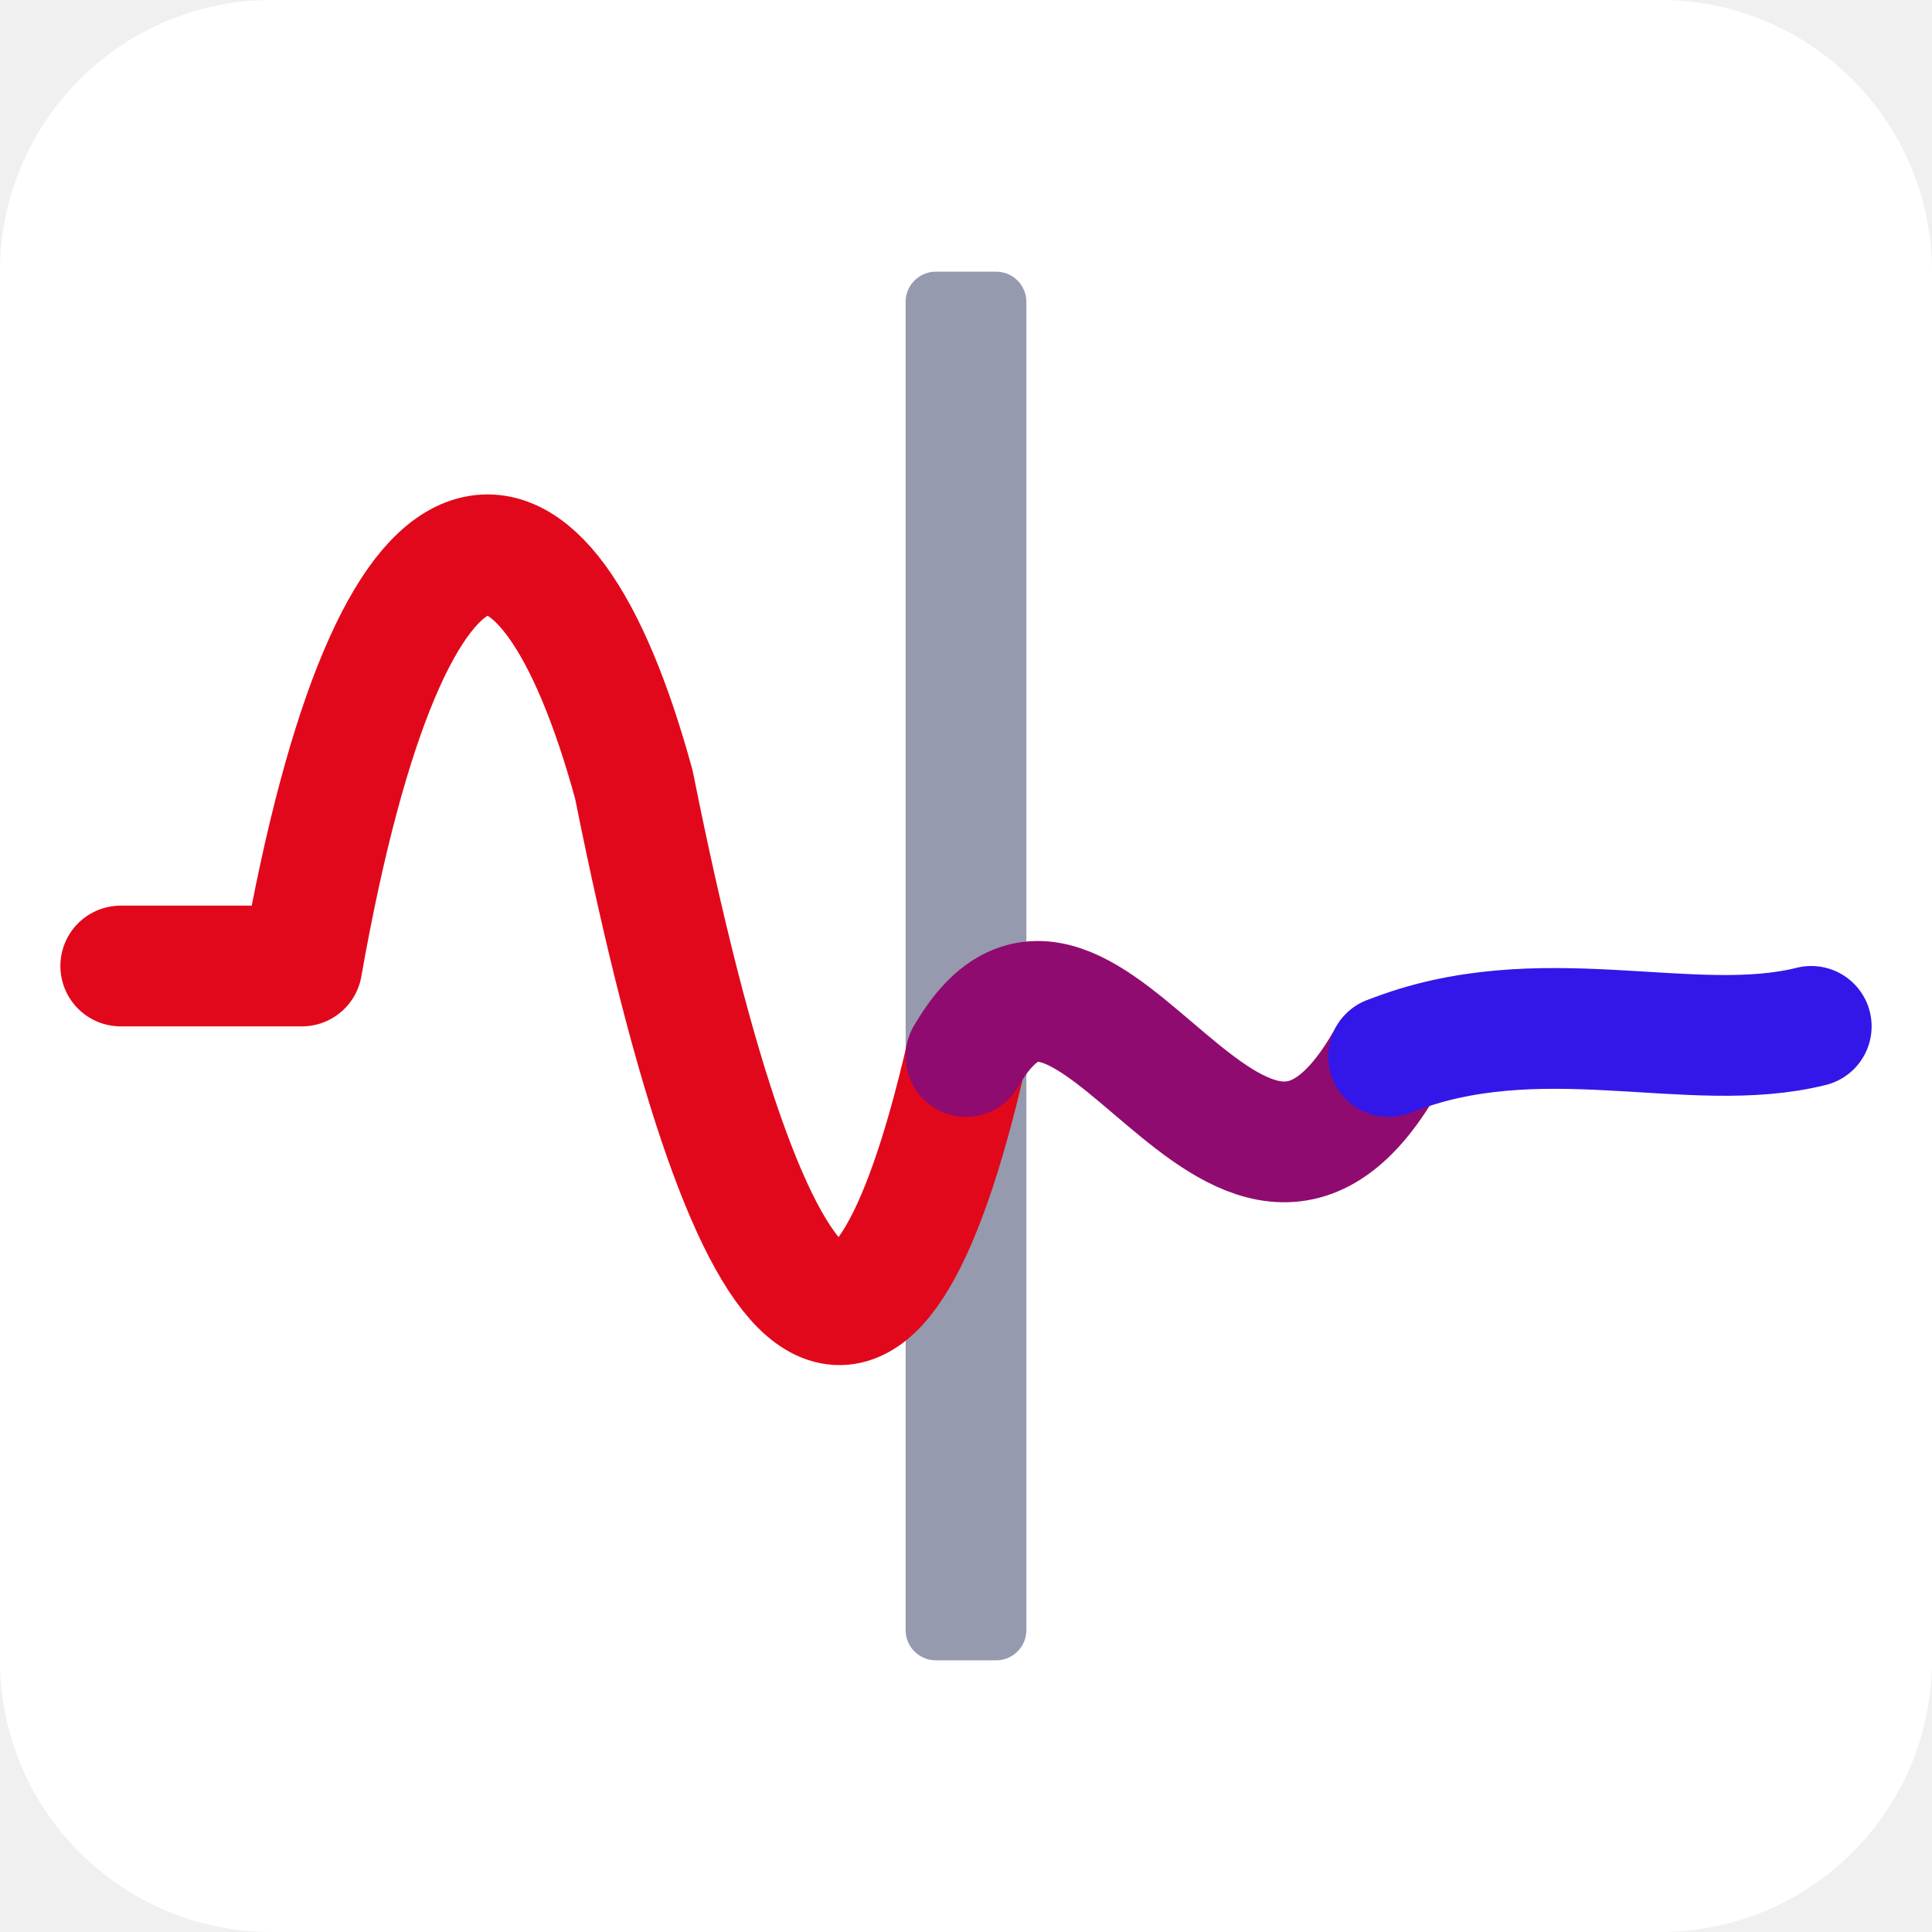
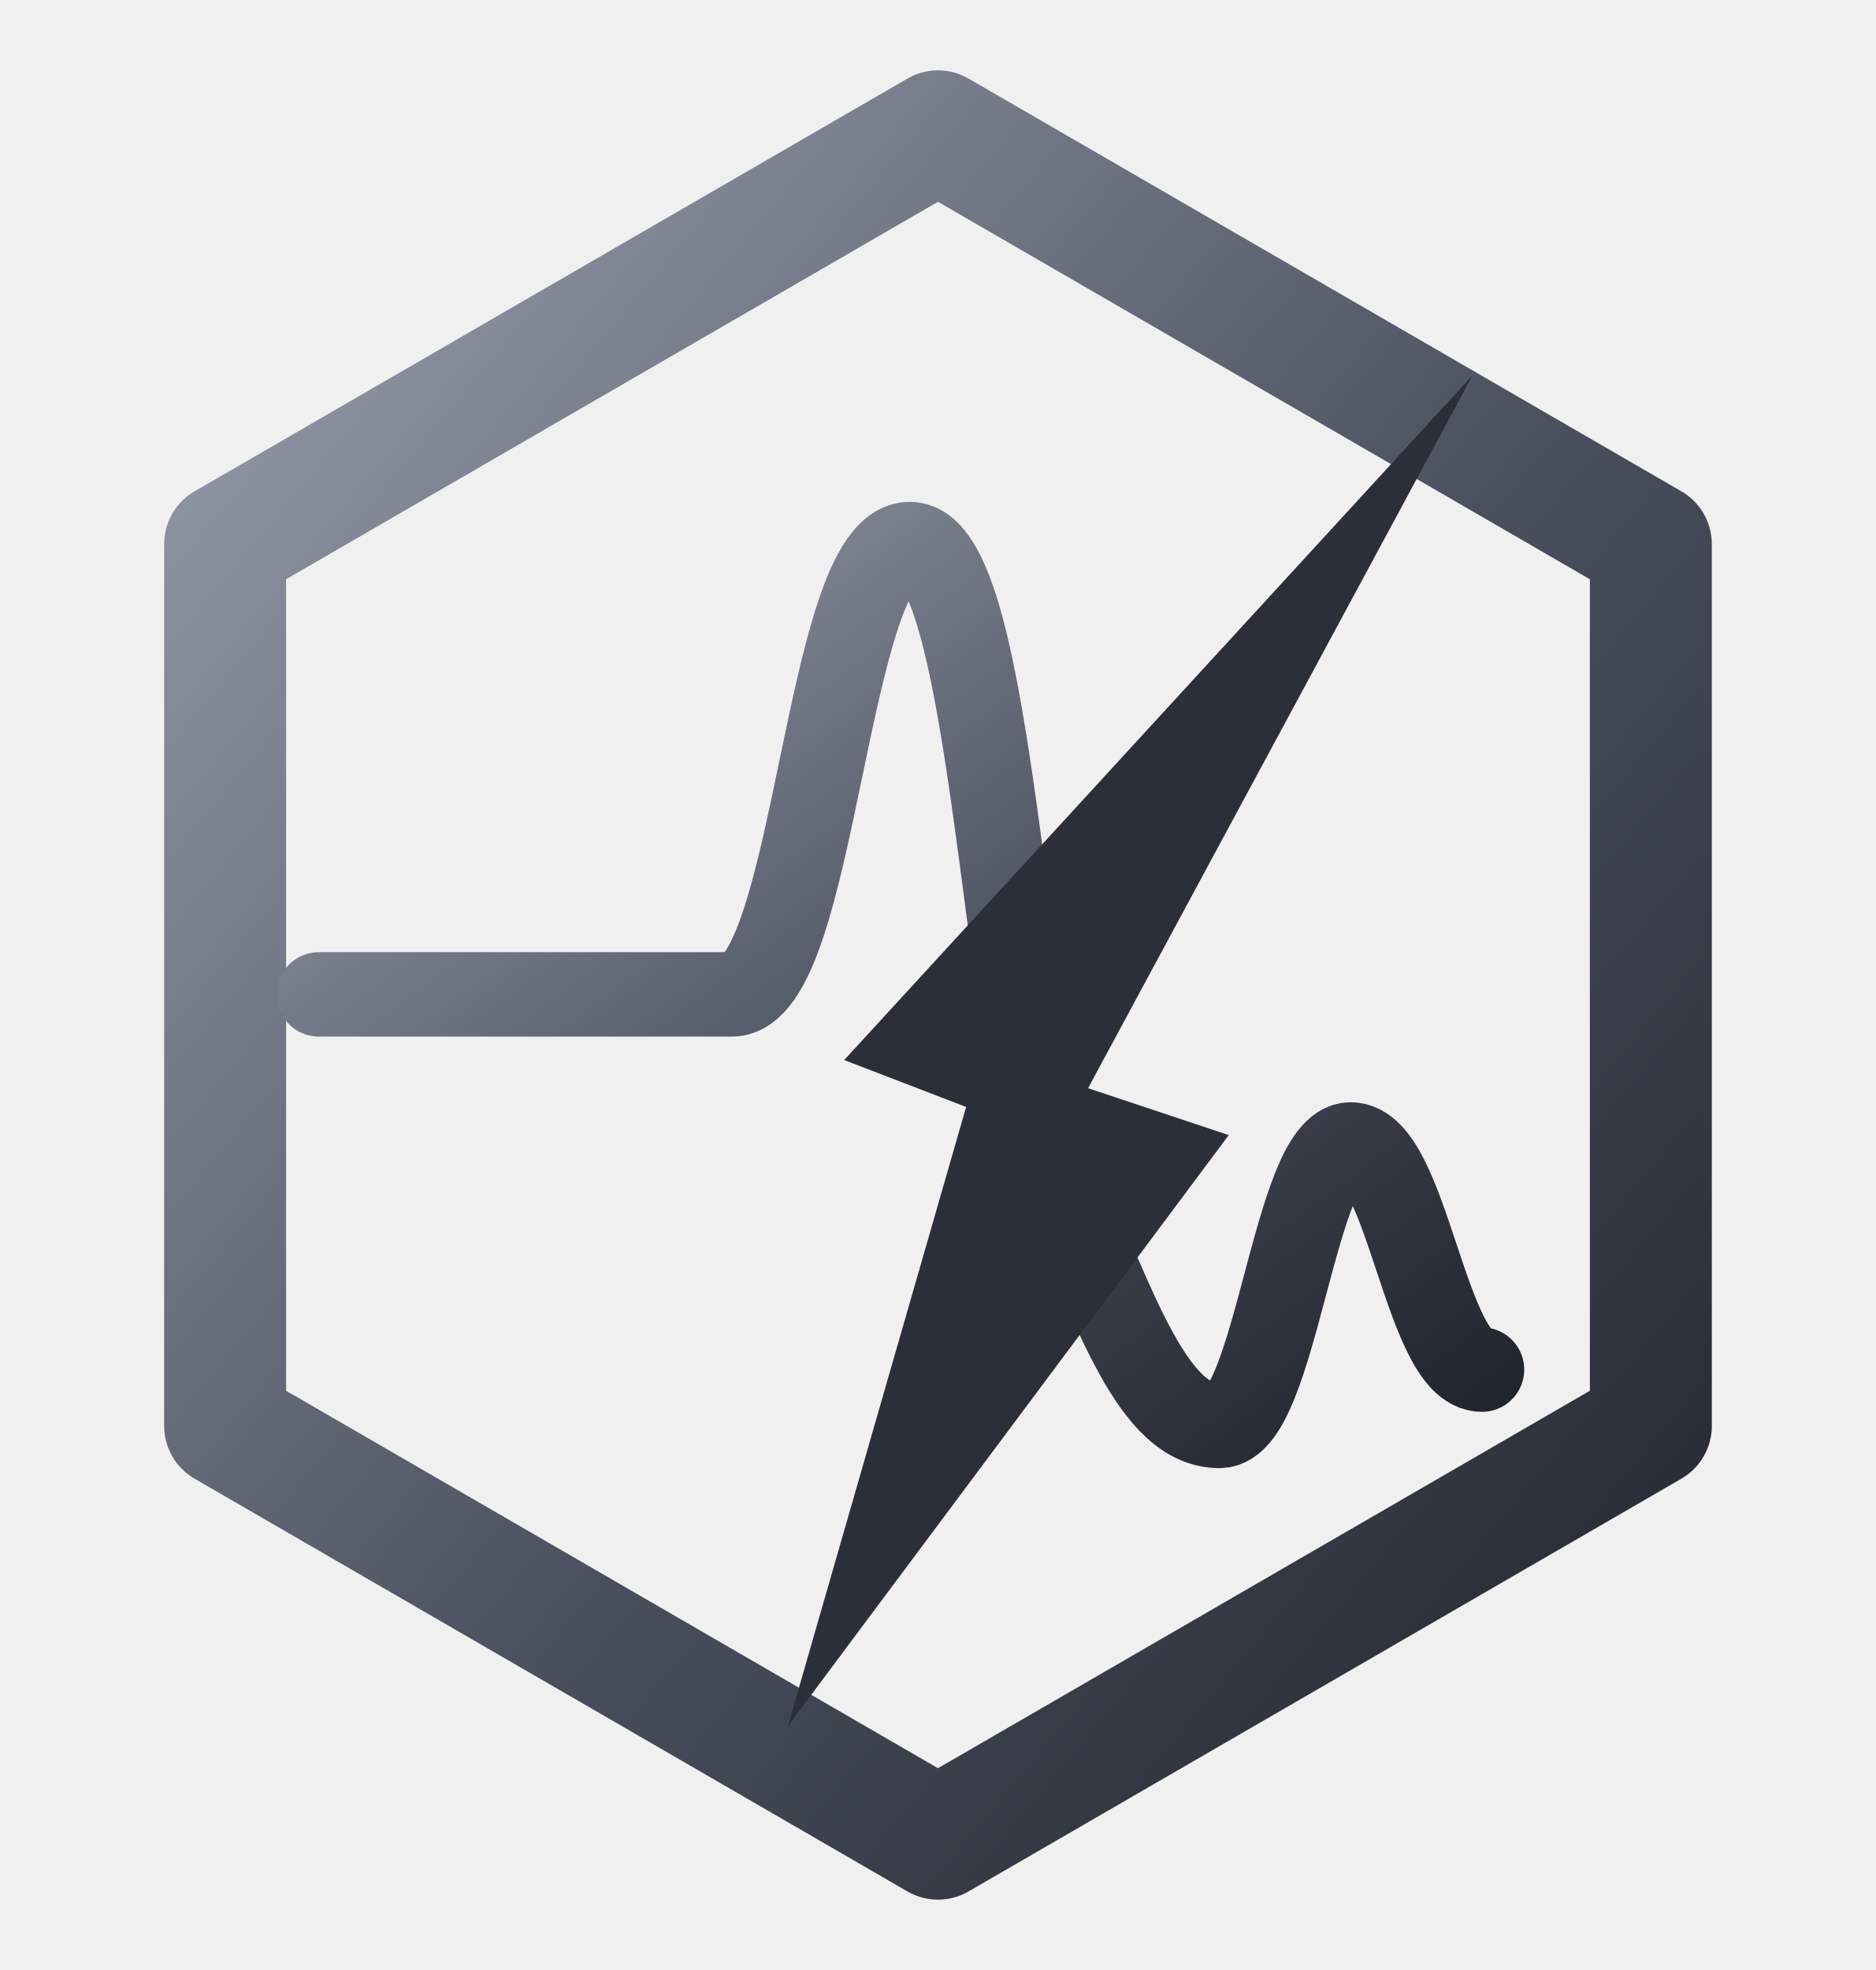
- <svg xmlns="http://www.w3.org/2000/svg" viewBox="0 0 128 128">
-   <rect width="128" height="128" rx="18" fill="#FFFFFF" />
-   <rect x="60" y="18" width="8" height="92" rx="2" fill="#959AAF" />
-   <path d="M 8 64 L 20 64 C 26 30, 36 30, 42 52 C 50 92, 58 96, 64 70" fill="none" stroke="#E2081B" stroke-width="8" stroke-linecap="round" stroke-linejoin="round" />
-   <path d="M 64 70 C 72 56, 82 88, 92 70" fill="none" stroke="#900B6F" stroke-width="8" stroke-linecap="round" stroke-linejoin="round" />
-   <path d="M 92 70 C 102 66, 112 70, 120 68" fill="none" stroke="#3317E9" stroke-width="8" stroke-linecap="round" stroke-linejoin="round" />
+ <svg xmlns="http://www.w3.org/2000/svg" viewBox="0 0 200 210">
+   <defs>
+     <linearGradient id="fvSteel" x1="0" y1="0" x2="1" y2="1">
+       <stop offset="0" stop-color="#9AA0AE" />
+       <stop offset="0.55" stop-color="#4A505E" />
+       <stop offset="1" stop-color="#20242D" />
+     </linearGradient>
+   </defs>
+   <polygon points="100,14 176,58 176,152 100,196 24,152 24,58" fill="none" stroke="url(#fvSteel)" stroke-width="13" stroke-linejoin="round" />
+   <path d="M 34 106 L 78 106 C 87 106 88 58 97 58 C 106 58 107 112 113 126            C 119 140 123 152 130 152 C 136 152 138 122 144 122 C 150 122 152 146 158 146" fill="none" stroke="url(#fvSteel)" stroke-width="9" stroke-linecap="round" stroke-linejoin="round" />
+   <path d="M 157 40 L 116 116 L 131 121 L 84 184 L 103 118 L 90 113 Z" fill="#2A2F3A" />
</svg>
